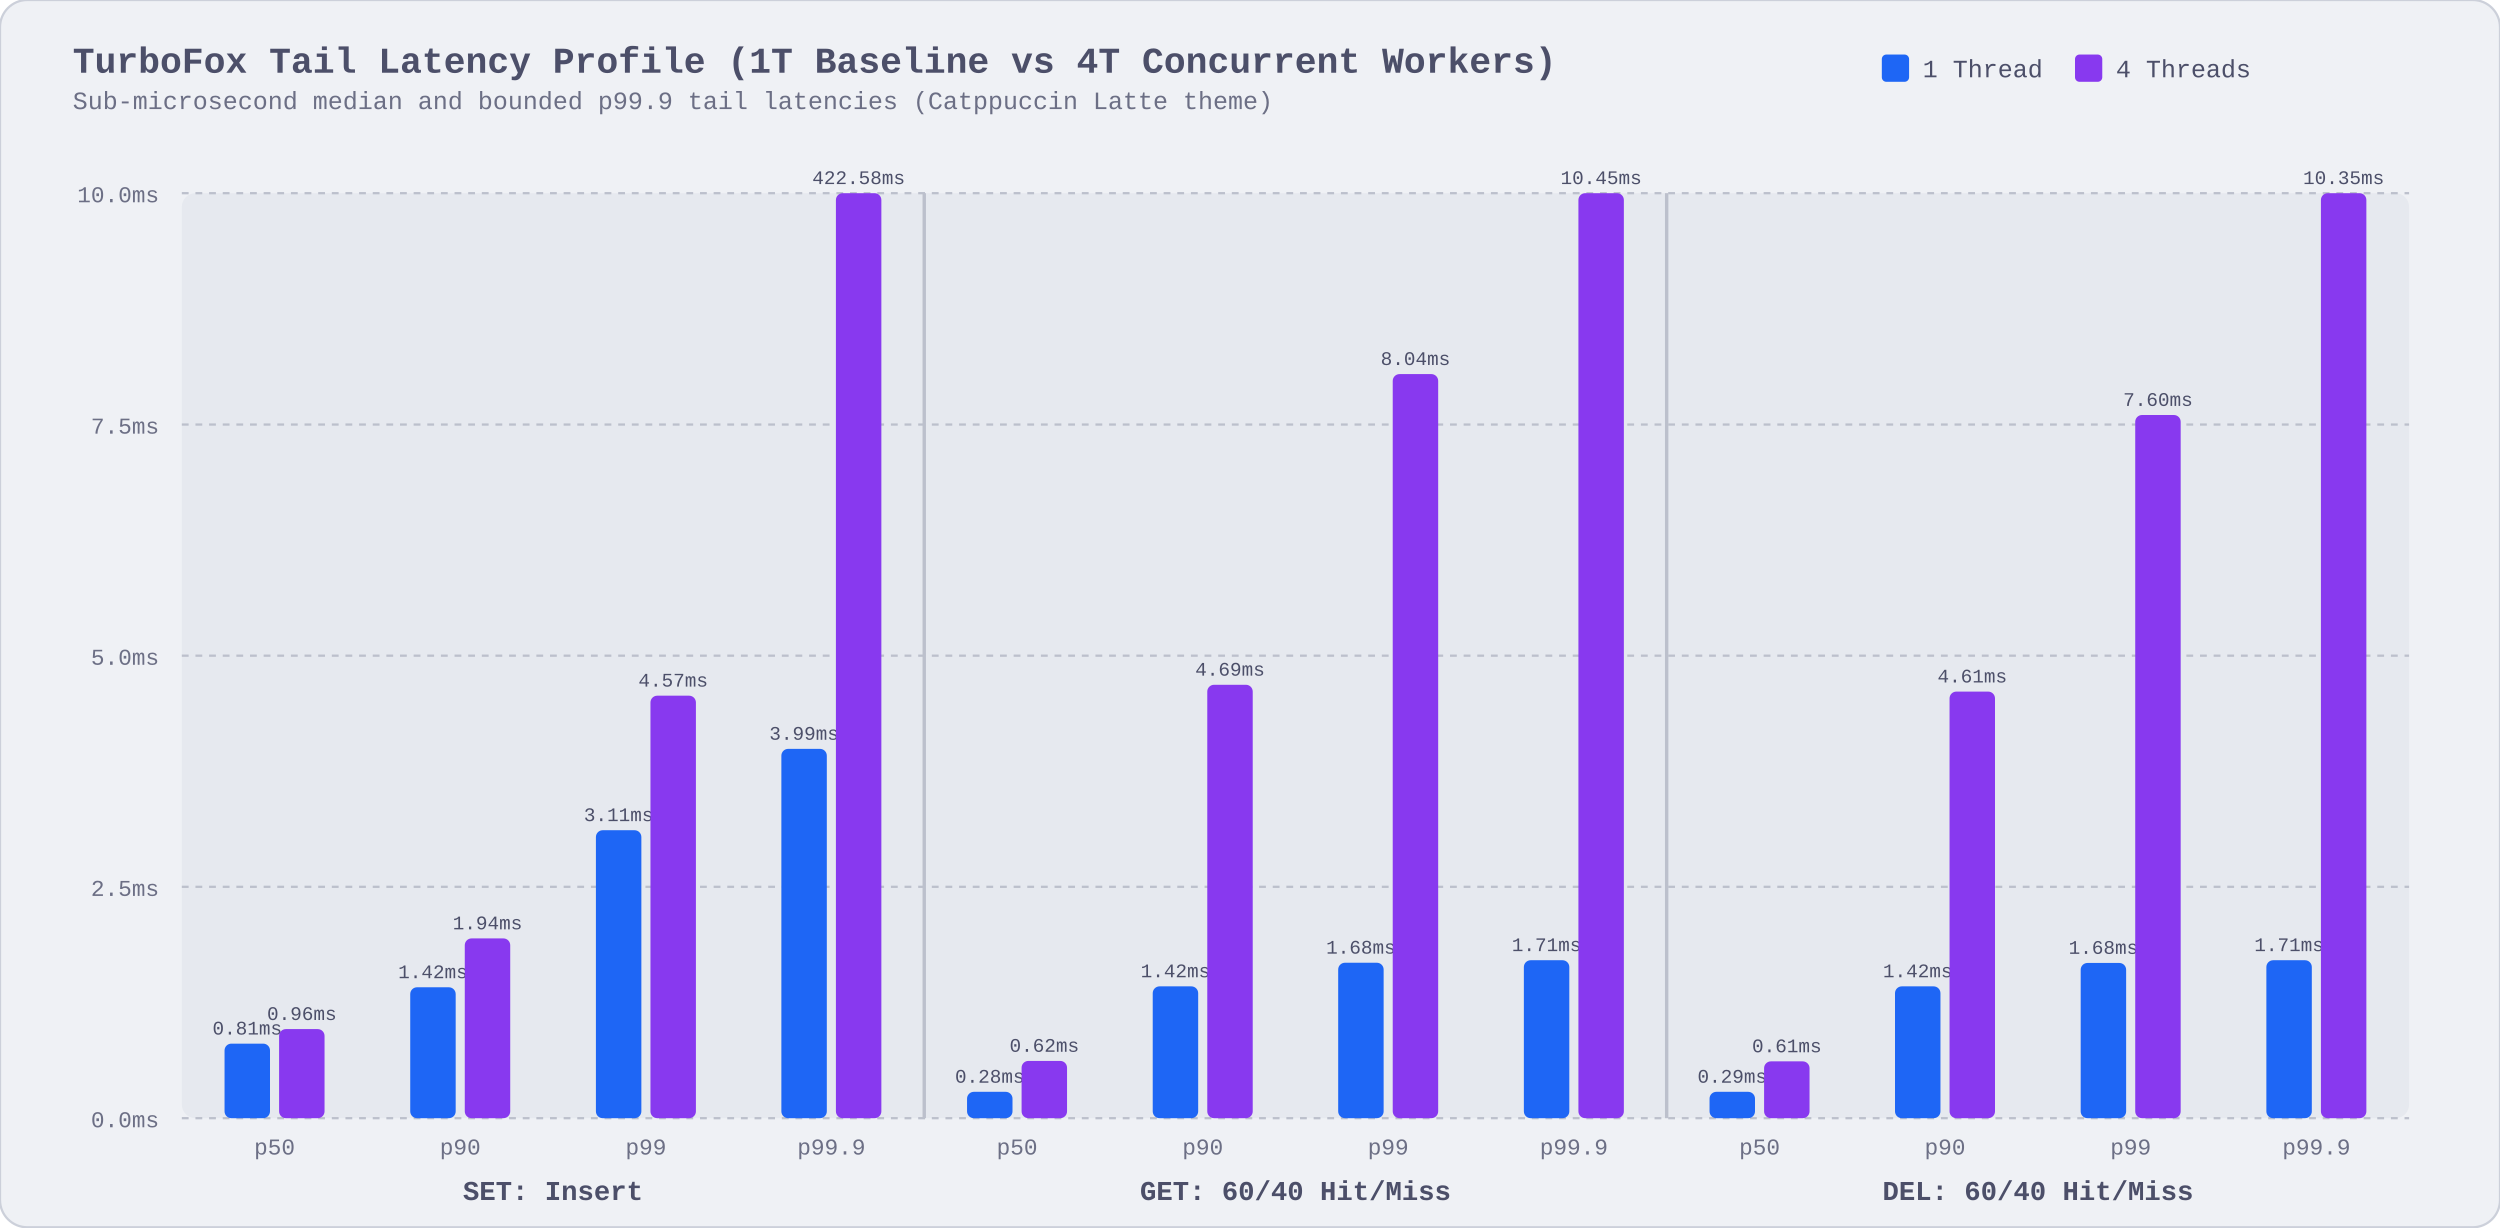
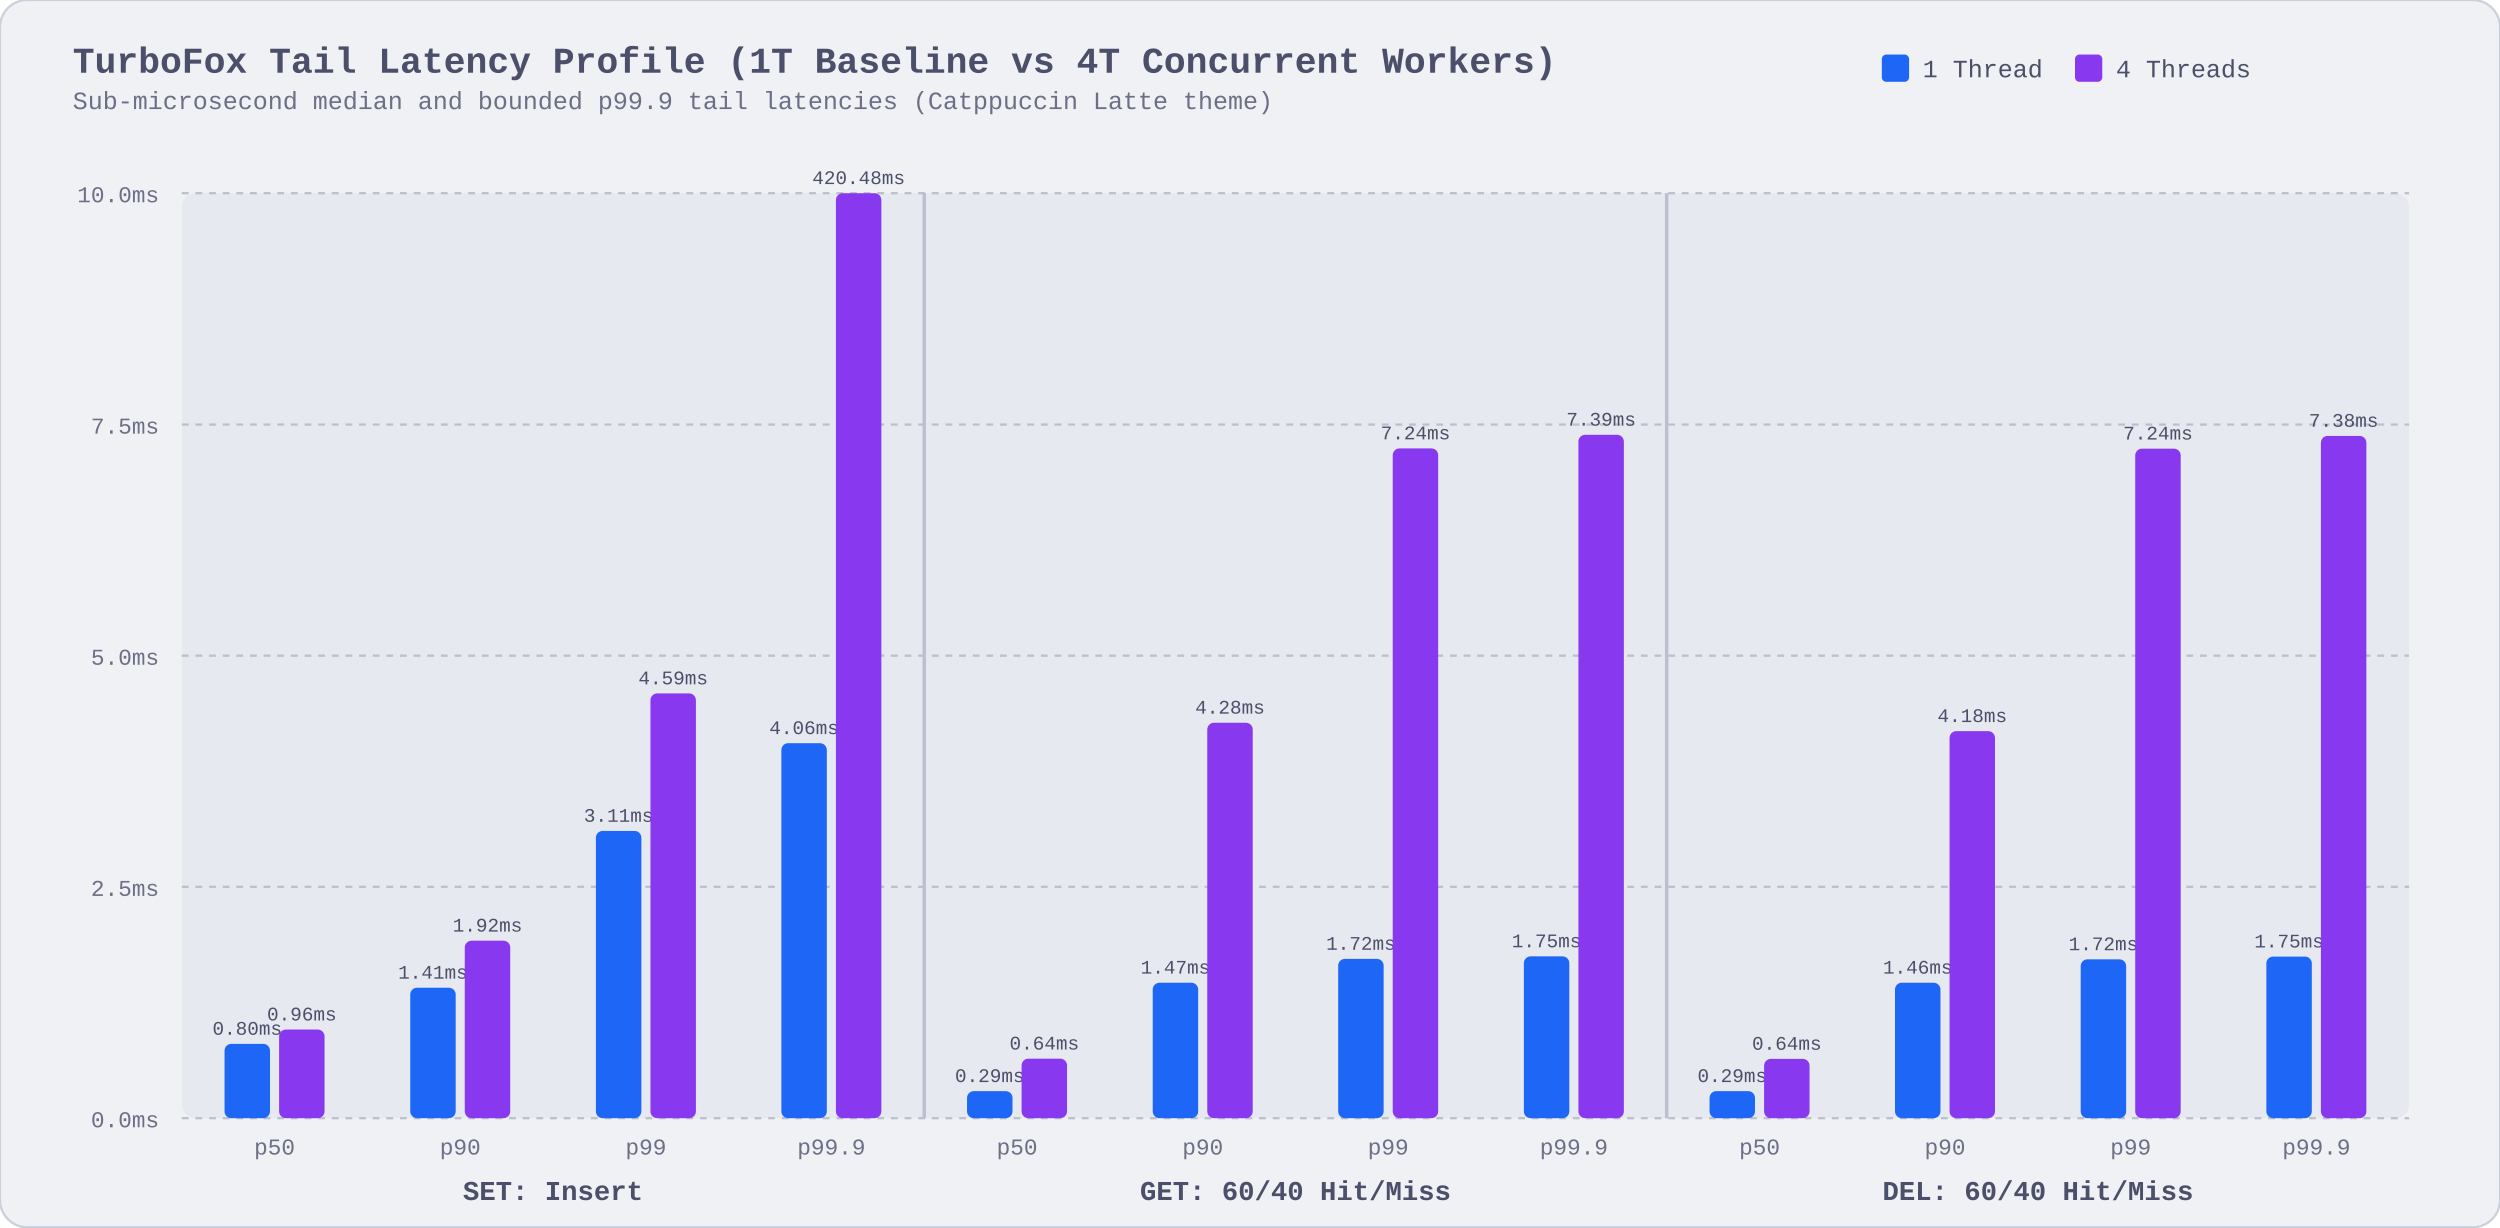
<svg xmlns="http://www.w3.org/2000/svg" viewBox="0 0 1100 540" width="1100" height="540" style="background:#eff1f5; font-family:ui-monospace,'SF Mono',Menlo,Monaco,Consolas,'Liberation Mono',monospace;">
  <rect width="1100" height="540" rx="12" fill="#eff1f5" stroke="#ccd0da" stroke-width="1" />
  <text x="32" y="32" fill="#4c4f69" font-size="16" font-weight="bold">TurboFox Tail Latency Profile (1T Baseline vs 4T Concurrent Workers)</text>
  <text x="32" y="48" fill="#6c6f85" font-size="11">Sub-microsecond median and bounded p99.9 tail latencies (Catppuccin Latte theme)</text>
  <rect x="828" y="24" width="12" height="12" rx="2" fill="#1e66f5" />
  <text x="846" y="34" fill="#4c4f69" font-size="11">1 Thread</text>
  <rect x="913" y="24" width="12" height="12" rx="2" fill="#8839ef" />
  <text x="931" y="34" fill="#4c4f69" font-size="11">4 Threads</text>
  <rect x="80" y="85" width="980" height="407" fill="#e6e9ef" rx="6" />
  <line x1="80" y1="492.0" x2="1060" y2="492.0" stroke="#bcc0cc" stroke-dasharray="3,3" stroke-width="1" />
  <text x="70" y="496.0" fill="#6c6f85" font-size="10" text-anchor="end">0.0ms</text>
  <line x1="80" y1="390.2" x2="1060" y2="390.2" stroke="#bcc0cc" stroke-dasharray="3,3" stroke-width="1" />
  <text x="70" y="394.2" fill="#6c6f85" font-size="10" text-anchor="end">2.5ms</text>
  <line x1="80" y1="288.5" x2="1060" y2="288.5" stroke="#bcc0cc" stroke-dasharray="3,3" stroke-width="1" />
  <text x="70" y="292.5" fill="#6c6f85" font-size="10" text-anchor="end">5.0ms</text>
  <line x1="80" y1="186.8" x2="1060" y2="186.8" stroke="#bcc0cc" stroke-dasharray="3,3" stroke-width="1" />
  <text x="70" y="190.8" fill="#6c6f85" font-size="10" text-anchor="end">7.5ms</text>
  <line x1="80" y1="85.0" x2="1060" y2="85.0" stroke="#bcc0cc" stroke-dasharray="3,3" stroke-width="1" />
  <text x="70" y="89.0" fill="#6c6f85" font-size="10" text-anchor="end">10.0ms</text>
-   <rect x="98.8" y="459.2" width="20" height="32.8" rx="3" fill="#1e66f5" />
-   <text x="108.8" y="455.2" fill="#4c4f69" font-size="8.5" text-anchor="middle">0.81ms</text>
-   <rect x="122.8" y="452.8" width="20" height="39.2" rx="3" fill="#8839ef" />
-   <text x="132.8" y="448.8" fill="#4c4f69" font-size="8.5" text-anchor="middle">0.96ms</text>
+   <rect x="98.8" y="459.3" width="20" height="32.7" rx="3" fill="#1e66f5" />
+   <text x="108.8" y="455.3" fill="#4c4f69" font-size="8.5" text-anchor="middle">0.80ms</text>
+   <rect x="122.8" y="453.0" width="20" height="39.0" rx="3" fill="#8839ef" />
+   <text x="132.8" y="449.0" fill="#4c4f69" font-size="8.5" text-anchor="middle">0.96ms</text>
  <text x="120.8" y="508.0" fill="#6c6f85" font-size="10" text-anchor="middle">p50</text>
-   <rect x="180.5" y="434.4" width="20" height="57.6" rx="3" fill="#1e66f5" />
-   <text x="190.5" y="430.4" fill="#4c4f69" font-size="8.5" text-anchor="middle">1.42ms</text>
-   <rect x="204.5" y="412.9" width="20" height="79.1" rx="3" fill="#8839ef" />
-   <text x="214.5" y="408.9" fill="#4c4f69" font-size="8.5" text-anchor="middle">1.94ms</text>
+   <rect x="180.5" y="434.6" width="20" height="57.4" rx="3" fill="#1e66f5" />
+   <text x="190.5" y="430.6" fill="#4c4f69" font-size="8.5" text-anchor="middle">1.41ms</text>
+   <rect x="204.5" y="413.9" width="20" height="78.1" rx="3" fill="#8839ef" />
+   <text x="214.5" y="409.9" fill="#4c4f69" font-size="8.5" text-anchor="middle">1.92ms</text>
  <text x="202.5" y="508.0" fill="#6c6f85" font-size="10" text-anchor="middle">p90</text>
-   <rect x="262.2" y="365.3" width="20" height="126.7" rx="3" fill="#1e66f5" />
-   <text x="272.2" y="361.3" fill="#4c4f69" font-size="8.5" text-anchor="middle">3.11ms</text>
-   <rect x="286.2" y="306.1" width="20" height="185.9" rx="3" fill="#8839ef" />
-   <text x="296.2" y="302.1" fill="#4c4f69" font-size="8.5" text-anchor="middle">4.57ms</text>
+   <rect x="262.2" y="365.6" width="20" height="126.4" rx="3" fill="#1e66f5" />
+   <text x="272.2" y="361.6" fill="#4c4f69" font-size="8.5" text-anchor="middle">3.11ms</text>
+   <rect x="286.2" y="305.1" width="20" height="186.9" rx="3" fill="#8839ef" />
+   <text x="296.2" y="301.1" fill="#4c4f69" font-size="8.5" text-anchor="middle">4.59ms</text>
  <text x="284.2" y="508.0" fill="#6c6f85" font-size="10" text-anchor="middle">p99</text>
-   <rect x="343.8" y="329.5" width="20" height="162.5" rx="3" fill="#1e66f5" />
-   <text x="353.8" y="325.5" fill="#4c4f69" font-size="8.5" text-anchor="middle">3.99ms</text>
+   <rect x="343.8" y="327.0" width="20" height="165.0" rx="3" fill="#1e66f5" />
+   <text x="353.8" y="323.0" fill="#4c4f69" font-size="8.5" text-anchor="middle">4.06ms</text>
  <rect x="367.8" y="85.0" width="20" height="407.0" rx="3" fill="#8839ef" />
-   <text x="377.8" y="81.0" fill="#4c4f69" font-size="8.5" text-anchor="middle">422.58ms</text>
+   <text x="377.8" y="81.0" fill="#4c4f69" font-size="8.5" text-anchor="middle">420.48ms</text>
  <text x="365.8" y="508.0" fill="#6c6f85" font-size="10" text-anchor="middle">p99.9</text>
  <text x="243.3" y="528.0" fill="#4c4f69" font-size="12" font-weight="bold" text-anchor="middle">SET: Insert</text>
-   <rect x="425.5" y="480.4" width="20" height="11.6" rx="3" fill="#1e66f5" />
-   <text x="435.5" y="476.4" fill="#4c4f69" font-size="8.5" text-anchor="middle">0.28ms</text>
-   <rect x="449.5" y="466.8" width="20" height="25.2" rx="3" fill="#8839ef" />
-   <text x="459.5" y="462.8" fill="#4c4f69" font-size="8.5" text-anchor="middle">0.62ms</text>
+   <rect x="425.5" y="480.1" width="20" height="11.9" rx="3" fill="#1e66f5" />
+   <text x="435.5" y="476.1" fill="#4c4f69" font-size="8.5" text-anchor="middle">0.29ms</text>
+   <rect x="449.5" y="465.8" width="20" height="26.2" rx="3" fill="#8839ef" />
+   <text x="459.5" y="461.8" fill="#4c4f69" font-size="8.5" text-anchor="middle">0.64ms</text>
  <text x="447.5" y="508.0" fill="#6c6f85" font-size="10" text-anchor="middle">p50</text>
-   <rect x="507.2" y="434.0" width="20" height="58.0" rx="3" fill="#1e66f5" />
-   <text x="517.2" y="430.0" fill="#4c4f69" font-size="8.5" text-anchor="middle">1.42ms</text>
-   <rect x="531.2" y="301.3" width="20" height="190.7" rx="3" fill="#8839ef" />
-   <text x="541.2" y="297.3" fill="#4c4f69" font-size="8.5" text-anchor="middle">4.69ms</text>
+   <rect x="507.2" y="432.4" width="20" height="59.6" rx="3" fill="#1e66f5" />
+   <text x="517.2" y="428.4" fill="#4c4f69" font-size="8.5" text-anchor="middle">1.47ms</text>
+   <rect x="531.2" y="318.0" width="20" height="174.0" rx="3" fill="#8839ef" />
+   <text x="541.2" y="314.0" fill="#4c4f69" font-size="8.5" text-anchor="middle">4.28ms</text>
  <text x="529.2" y="508.0" fill="#6c6f85" font-size="10" text-anchor="middle">p90</text>
-   <rect x="588.8" y="423.6" width="20" height="68.4" rx="3" fill="#1e66f5" />
-   <text x="598.8" y="419.6" fill="#4c4f69" font-size="8.5" text-anchor="middle">1.68ms</text>
-   <rect x="612.8" y="164.6" width="20" height="327.4" rx="3" fill="#8839ef" />
-   <text x="622.8" y="160.6" fill="#4c4f69" font-size="8.5" text-anchor="middle">8.04ms</text>
+   <rect x="588.8" y="421.9" width="20" height="70.1" rx="3" fill="#1e66f5" />
+   <text x="598.8" y="417.9" fill="#4c4f69" font-size="8.5" text-anchor="middle">1.72ms</text>
+   <rect x="612.8" y="197.3" width="20" height="294.7" rx="3" fill="#8839ef" />
+   <text x="622.8" y="193.3" fill="#4c4f69" font-size="8.5" text-anchor="middle">7.24ms</text>
  <text x="610.8" y="508.0" fill="#6c6f85" font-size="10" text-anchor="middle">p99</text>
-   <rect x="670.5" y="422.5" width="20" height="69.5" rx="3" fill="#1e66f5" />
-   <text x="680.5" y="418.5" fill="#4c4f69" font-size="8.5" text-anchor="middle">1.71ms</text>
-   <rect x="694.5" y="85.0" width="20" height="407.0" rx="3" fill="#8839ef" />
-   <text x="704.5" y="81.0" fill="#4c4f69" font-size="8.5" text-anchor="middle">10.45ms</text>
+   <rect x="670.5" y="420.8" width="20" height="71.2" rx="3" fill="#1e66f5" />
+   <text x="680.5" y="416.8" fill="#4c4f69" font-size="8.5" text-anchor="middle">1.75ms</text>
+   <rect x="694.5" y="191.3" width="20" height="300.7" rx="3" fill="#8839ef" />
+   <text x="704.5" y="187.3" fill="#4c4f69" font-size="8.5" text-anchor="middle">7.39ms</text>
  <text x="692.5" y="508.0" fill="#6c6f85" font-size="10" text-anchor="middle">p99.9</text>
  <line x1="406.667" y1="85" x2="406.667" y2="492" stroke="#bcc0cc" stroke-width="1.5" />
  <text x="570.0" y="528.0" fill="#4c4f69" font-size="12" font-weight="bold" text-anchor="middle">GET: 60/40 Hit/Miss</text>
-   <rect x="752.2" y="480.4" width="20" height="11.6" rx="3" fill="#1e66f5" />
-   <text x="762.2" y="476.4" fill="#4c4f69" font-size="8.5" text-anchor="middle">0.29ms</text>
-   <rect x="776.2" y="467.0" width="20" height="25.0" rx="3" fill="#8839ef" />
-   <text x="786.2" y="463.0" fill="#4c4f69" font-size="8.5" text-anchor="middle">0.61ms</text>
+   <rect x="752.2" y="480.1" width="20" height="11.9" rx="3" fill="#1e66f5" />
+   <text x="762.2" y="476.1" fill="#4c4f69" font-size="8.5" text-anchor="middle">0.29ms</text>
+   <rect x="776.2" y="465.9" width="20" height="26.1" rx="3" fill="#8839ef" />
+   <text x="786.2" y="461.9" fill="#4c4f69" font-size="8.5" text-anchor="middle">0.64ms</text>
  <text x="774.2" y="508.0" fill="#6c6f85" font-size="10" text-anchor="middle">p50</text>
-   <rect x="833.8" y="434.0" width="20" height="58.0" rx="3" fill="#1e66f5" />
-   <text x="843.8" y="430.0" fill="#4c4f69" font-size="8.5" text-anchor="middle">1.42ms</text>
-   <rect x="857.8" y="304.3" width="20" height="187.7" rx="3" fill="#8839ef" />
-   <text x="867.8" y="300.3" fill="#4c4f69" font-size="8.5" text-anchor="middle">4.61ms</text>
+   <rect x="833.8" y="432.4" width="20" height="59.6" rx="3" fill="#1e66f5" />
+   <text x="843.8" y="428.4" fill="#4c4f69" font-size="8.5" text-anchor="middle">1.46ms</text>
+   <rect x="857.8" y="321.7" width="20" height="170.3" rx="3" fill="#8839ef" />
+   <text x="867.8" y="317.7" fill="#4c4f69" font-size="8.5" text-anchor="middle">4.18ms</text>
  <text x="855.8" y="508.0" fill="#6c6f85" font-size="10" text-anchor="middle">p90</text>
-   <rect x="915.5" y="423.7" width="20" height="68.3" rx="3" fill="#1e66f5" />
-   <text x="925.5" y="419.7" fill="#4c4f69" font-size="8.5" text-anchor="middle">1.68ms</text>
-   <rect x="939.5" y="182.6" width="20" height="309.4" rx="3" fill="#8839ef" />
-   <text x="949.5" y="178.6" fill="#4c4f69" font-size="8.5" text-anchor="middle">7.60ms</text>
+   <rect x="915.5" y="422.1" width="20" height="69.9" rx="3" fill="#1e66f5" />
+   <text x="925.5" y="418.1" fill="#4c4f69" font-size="8.5" text-anchor="middle">1.72ms</text>
+   <rect x="939.5" y="197.4" width="20" height="294.6" rx="3" fill="#8839ef" />
+   <text x="949.5" y="193.4" fill="#4c4f69" font-size="8.5" text-anchor="middle">7.24ms</text>
  <text x="937.5" y="508.0" fill="#6c6f85" font-size="10" text-anchor="middle">p99</text>
-   <rect x="997.2" y="422.5" width="20" height="69.5" rx="3" fill="#1e66f5" />
-   <text x="1007.2" y="418.5" fill="#4c4f69" font-size="8.5" text-anchor="middle">1.71ms</text>
-   <rect x="1021.2" y="85.0" width="20" height="407.0" rx="3" fill="#8839ef" />
-   <text x="1031.2" y="81.0" fill="#4c4f69" font-size="8.5" text-anchor="middle">10.35ms</text>
+   <rect x="997.2" y="420.9" width="20" height="71.1" rx="3" fill="#1e66f5" />
+   <text x="1007.2" y="416.9" fill="#4c4f69" font-size="8.5" text-anchor="middle">1.75ms</text>
+   <rect x="1021.2" y="191.8" width="20" height="300.2" rx="3" fill="#8839ef" />
+   <text x="1031.2" y="187.8" fill="#4c4f69" font-size="8.5" text-anchor="middle">7.38ms</text>
  <text x="1019.2" y="508.0" fill="#6c6f85" font-size="10" text-anchor="middle">p99.9</text>
  <line x1="733.333" y1="85" x2="733.333" y2="492" stroke="#bcc0cc" stroke-width="1.5" />
  <text x="896.7" y="528.0" fill="#4c4f69" font-size="12" font-weight="bold" text-anchor="middle">DEL: 60/40 Hit/Miss</text>
</svg>
